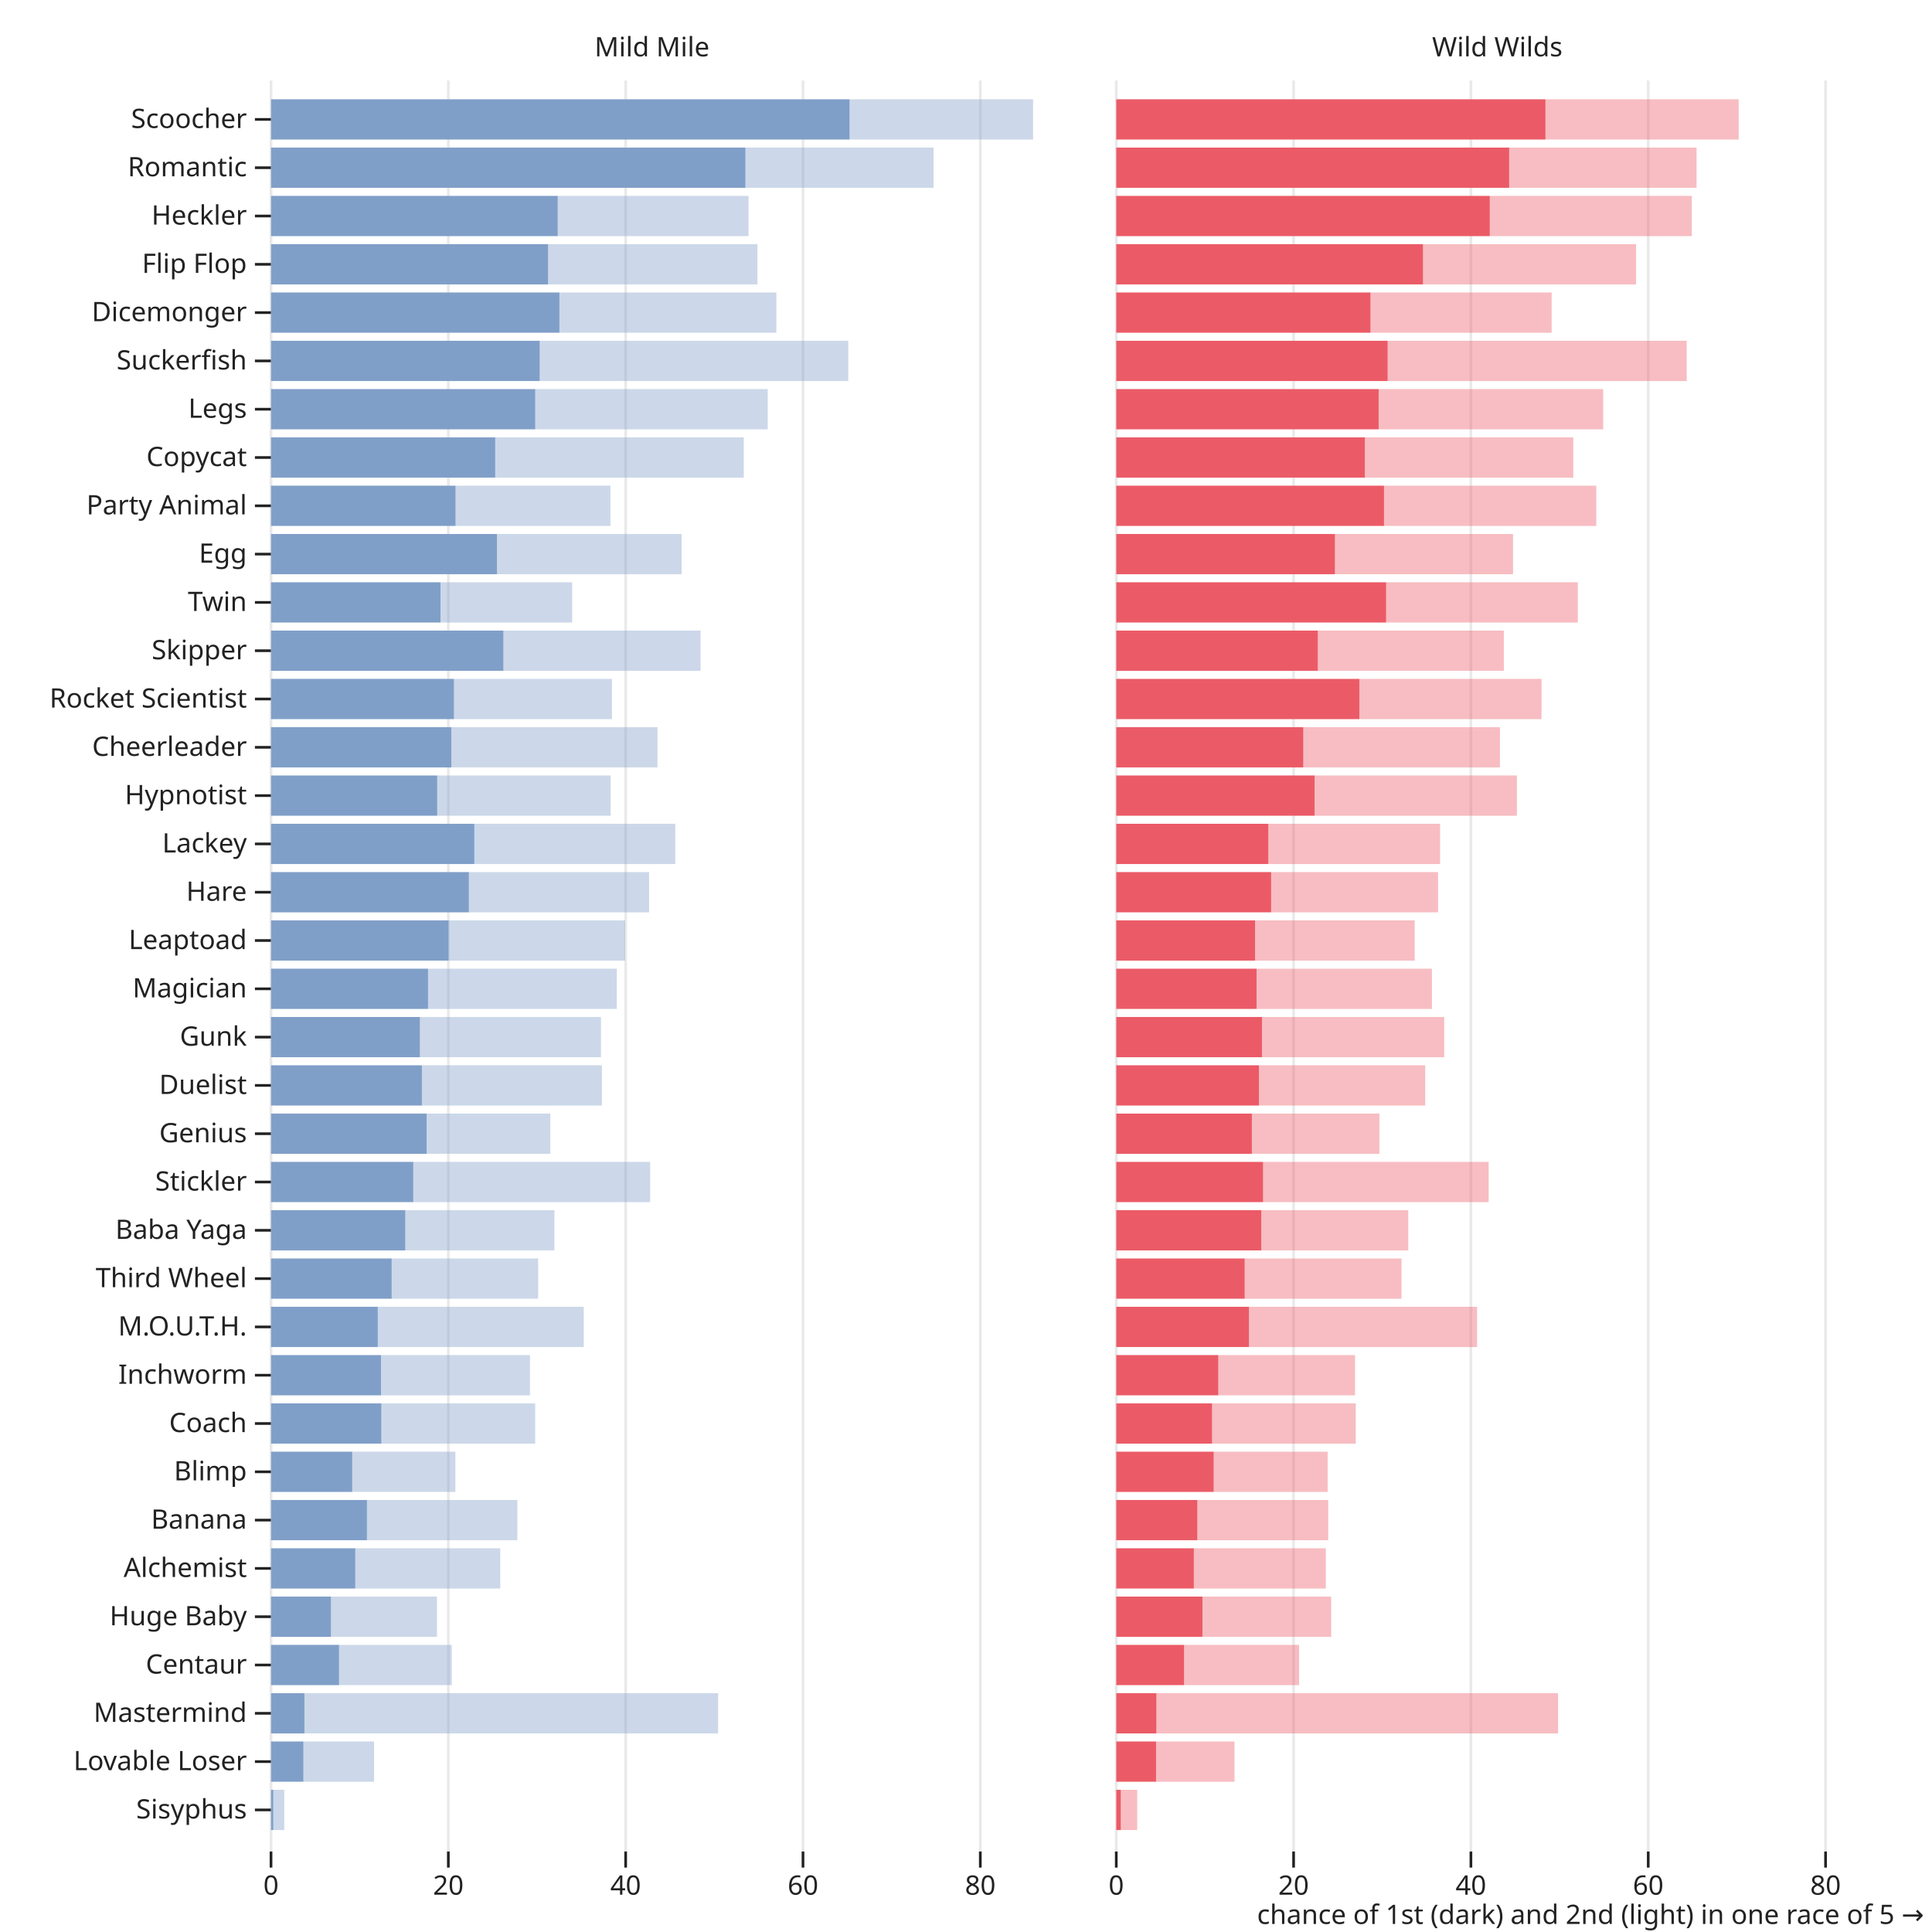
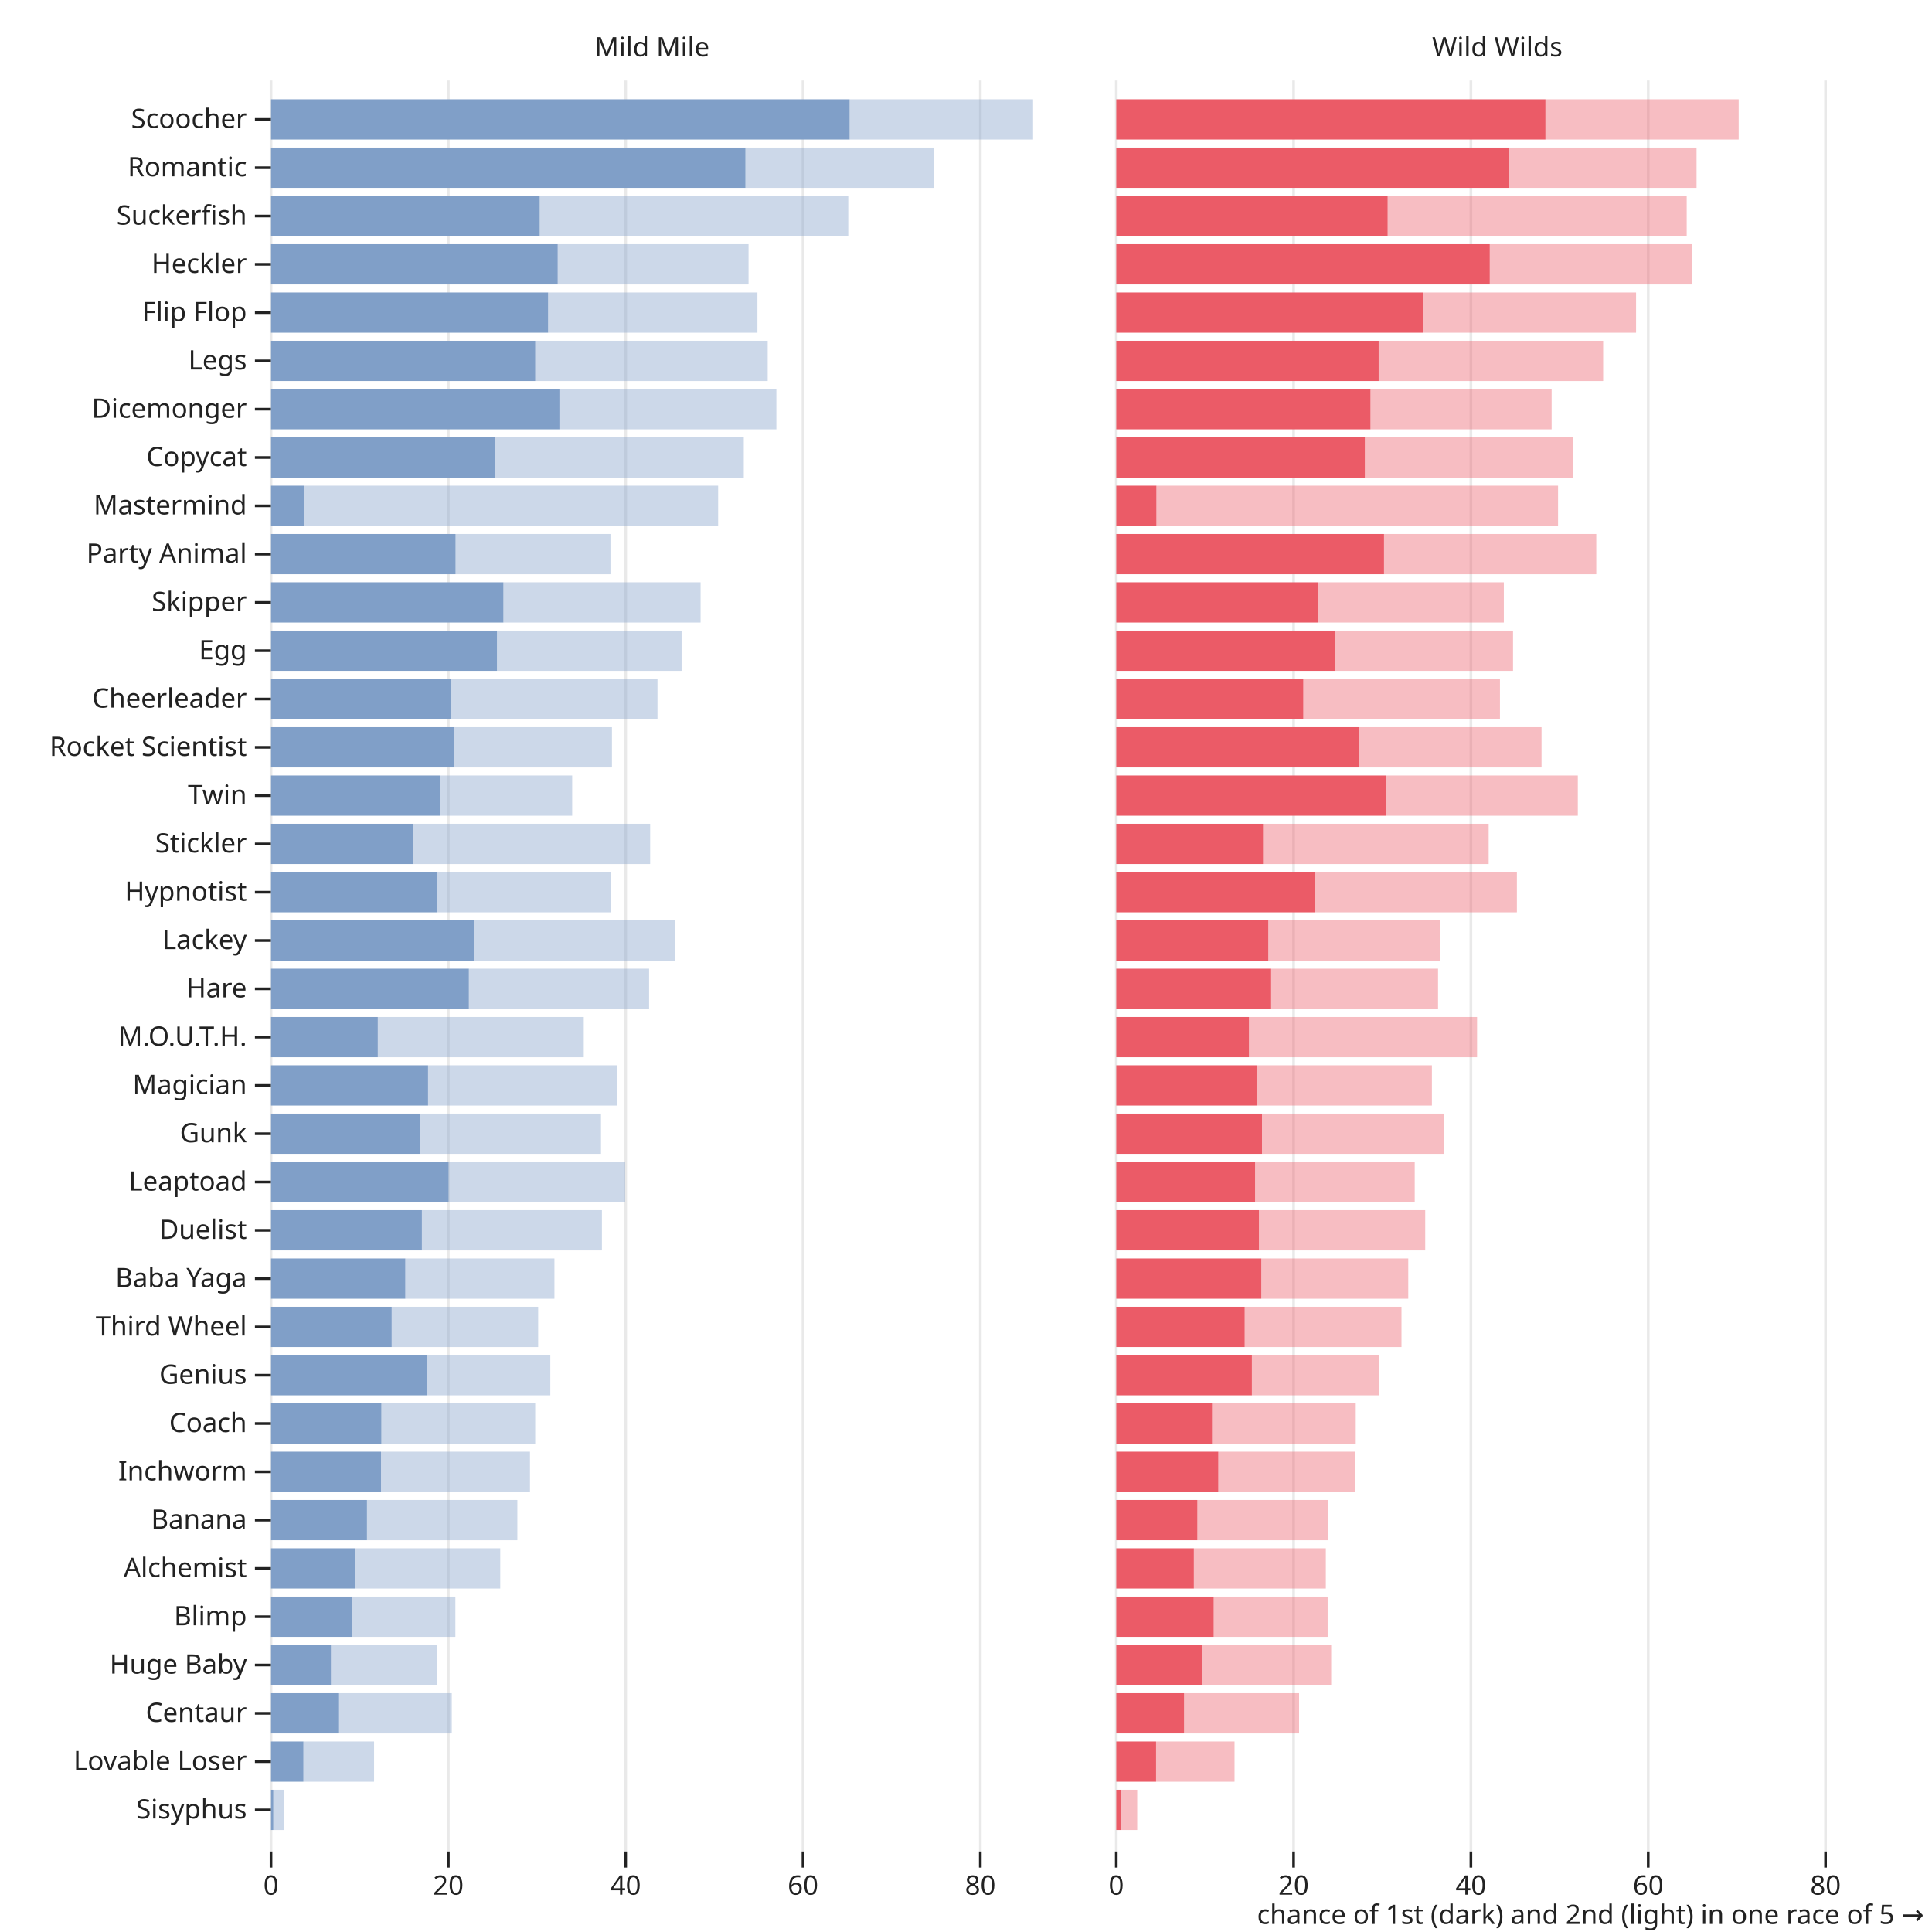
<svg xmlns="http://www.w3.org/2000/svg" class="plot-d6a7b5" fill="currentColor" font-family="system-ui, sans-serif" font-size="10" text-anchor="middle" width="720" height="720" viewBox="0 0 720 720" style="background: white; color: rgb(34, 34, 34);">
  <style>:where(.plot-d6a7b5) {
  --plot-background: white;
  display: block;
  height: auto;
  height: intrinsic;
  max-width: 100%;
}
:where(.plot-d6a7b5 text),
:where(.plot-d6a7b5 tspan) {
  white-space: pre;
}</style>
  <g aria-label="fx-axis tick label" transform="translate(0,-9)">
    <g transform="translate(1,0)">
      <text transform="translate(242,30)">Mild Mile</text>
    </g>
    <g transform="translate(316,0)">
      <text transform="translate(242,30)">Wild Wilds</text>
    </g>
  </g>
  <g aria-label="y-axis tick" aria-hidden="true" transform="translate(0,7.5)">
    <g fill="none" stroke="currentColor" transform="translate(1,0)">
      <path transform="translate(100,37)" d="M0,0L-6,0" />
      <path transform="translate(100,55)" d="M0,0L-6,0" />
      <path transform="translate(100,73)" d="M0,0L-6,0" />
      <path transform="translate(100,91)" d="M0,0L-6,0" />
      <path transform="translate(100,109)" d="M0,0L-6,0" />
      <path transform="translate(100,127)" d="M0,0L-6,0" />
      <path transform="translate(100,145)" d="M0,0L-6,0" />
      <path transform="translate(100,163)" d="M0,0L-6,0" />
      <path transform="translate(100,181)" d="M0,0L-6,0" />
      <path transform="translate(100,199)" d="M0,0L-6,0" />
      <path transform="translate(100,217)" d="M0,0L-6,0" />
      <path transform="translate(100,235)" d="M0,0L-6,0" />
      <path transform="translate(100,253)" d="M0,0L-6,0" />
      <path transform="translate(100,271)" d="M0,0L-6,0" />
      <path transform="translate(100,289)" d="M0,0L-6,0" />
      <path transform="translate(100,307)" d="M0,0L-6,0" />
      <path transform="translate(100,325)" d="M0,0L-6,0" />
      <path transform="translate(100,343)" d="M0,0L-6,0" />
      <path transform="translate(100,361)" d="M0,0L-6,0" />
      <path transform="translate(100,379)" d="M0,0L-6,0" />
      <path transform="translate(100,397)" d="M0,0L-6,0" />
      <path transform="translate(100,415)" d="M0,0L-6,0" />
      <path transform="translate(100,433)" d="M0,0L-6,0" />
      <path transform="translate(100,451)" d="M0,0L-6,0" />
      <path transform="translate(100,469)" d="M0,0L-6,0" />
      <path transform="translate(100,487)" d="M0,0L-6,0" />
      <path transform="translate(100,505)" d="M0,0L-6,0" />
      <path transform="translate(100,523)" d="M0,0L-6,0" />
      <path transform="translate(100,541)" d="M0,0L-6,0" />
      <path transform="translate(100,559)" d="M0,0L-6,0" />
      <path transform="translate(100,577)" d="M0,0L-6,0" />
      <path transform="translate(100,595)" d="M0,0L-6,0" />
      <path transform="translate(100,613)" d="M0,0L-6,0" />
      <path transform="translate(100,631)" d="M0,0L-6,0" />
      <path transform="translate(100,649)" d="M0,0L-6,0" />
      <path transform="translate(100,667)" d="M0,0L-6,0" />
    </g>
  </g>
  <g aria-label="y-axis tick label" transform="translate(-9,7.5)">
    <g text-anchor="end" transform="translate(1,0)">
      <text y="0.32em" transform="translate(100,37)">Scoocher</text>
      <text y="0.32em" transform="translate(100,55)">Romantic</text>
-       <text y="0.32em" transform="translate(100,73)">Heckler</text>
-       <text y="0.32em" transform="translate(100,91)">Flip Flop</text>
-       <text y="0.32em" transform="translate(100,109)">Dicemonger</text>
-       <text y="0.32em" transform="translate(100,127)">Suckerfish</text>
-       <text y="0.32em" transform="translate(100,145)">Legs</text>
+       <text y="0.32em" transform="translate(100,73)">Suckerfish</text>
+       <text y="0.32em" transform="translate(100,91)">Heckler</text>
+       <text y="0.32em" transform="translate(100,109)">Flip Flop</text>
+       <text y="0.32em" transform="translate(100,127)">Legs</text>
+       <text y="0.32em" transform="translate(100,145)">Dicemonger</text>
      <text y="0.32em" transform="translate(100,163)">Copycat</text>
-       <text y="0.32em" transform="translate(100,181)">Party Animal</text>
-       <text y="0.32em" transform="translate(100,199)">Egg</text>
-       <text y="0.32em" transform="translate(100,217)">Twin</text>
-       <text y="0.32em" transform="translate(100,235)">Skipper</text>
-       <text y="0.32em" transform="translate(100,253)">Rocket Scientist</text>
-       <text y="0.32em" transform="translate(100,271)">Cheerleader</text>
-       <text y="0.32em" transform="translate(100,289)">Hypnotist</text>
-       <text y="0.32em" transform="translate(100,307)">Lackey</text>
-       <text y="0.32em" transform="translate(100,325)">Hare</text>
-       <text y="0.32em" transform="translate(100,343)">Leaptoad</text>
-       <text y="0.32em" transform="translate(100,361)">Magician</text>
-       <text y="0.32em" transform="translate(100,379)">Gunk</text>
-       <text y="0.32em" transform="translate(100,397)">Duelist</text>
-       <text y="0.32em" transform="translate(100,415)">Genius</text>
-       <text y="0.32em" transform="translate(100,433)">Stickler</text>
-       <text y="0.32em" transform="translate(100,451)">Baba Yaga</text>
-       <text y="0.32em" transform="translate(100,469)">Third Wheel</text>
-       <text y="0.32em" transform="translate(100,487)">M.O.U.T.H.</text>
-       <text y="0.32em" transform="translate(100,505)">Inchworm</text>
+       <text y="0.32em" transform="translate(100,181)">Mastermind</text>
+       <text y="0.32em" transform="translate(100,199)">Party Animal</text>
+       <text y="0.32em" transform="translate(100,217)">Skipper</text>
+       <text y="0.32em" transform="translate(100,235)">Egg</text>
+       <text y="0.32em" transform="translate(100,253)">Cheerleader</text>
+       <text y="0.32em" transform="translate(100,271)">Rocket Scientist</text>
+       <text y="0.32em" transform="translate(100,289)">Twin</text>
+       <text y="0.32em" transform="translate(100,307)">Stickler</text>
+       <text y="0.32em" transform="translate(100,325)">Hypnotist</text>
+       <text y="0.32em" transform="translate(100,343)">Lackey</text>
+       <text y="0.32em" transform="translate(100,361)">Hare</text>
+       <text y="0.32em" transform="translate(100,379)">M.O.U.T.H.</text>
+       <text y="0.32em" transform="translate(100,397)">Magician</text>
+       <text y="0.32em" transform="translate(100,415)">Gunk</text>
+       <text y="0.32em" transform="translate(100,433)">Leaptoad</text>
+       <text y="0.32em" transform="translate(100,451)">Duelist</text>
+       <text y="0.32em" transform="translate(100,469)">Baba Yaga</text>
+       <text y="0.32em" transform="translate(100,487)">Third Wheel</text>
+       <text y="0.32em" transform="translate(100,505)">Genius</text>
      <text y="0.32em" transform="translate(100,523)">Coach</text>
-       <text y="0.32em" transform="translate(100,541)">Blimp</text>
+       <text y="0.32em" transform="translate(100,541)">Inchworm</text>
      <text y="0.32em" transform="translate(100,559)">Banana</text>
      <text y="0.32em" transform="translate(100,577)">Alchemist</text>
-       <text y="0.32em" transform="translate(100,595)">Huge Baby</text>
-       <text y="0.32em" transform="translate(100,613)">Centaur</text>
-       <text y="0.32em" transform="translate(100,631)">Mastermind</text>
+       <text y="0.32em" transform="translate(100,595)">Blimp</text>
+       <text y="0.32em" transform="translate(100,613)">Huge Baby</text>
+       <text y="0.32em" transform="translate(100,631)">Centaur</text>
      <text y="0.32em" transform="translate(100,649)">Lovable Loser</text>
      <text y="0.32em" transform="translate(100,667)">Sisyphus</text>
    </g>
  </g>
  <g aria-label="x-grid" aria-hidden="true">
    <g stroke="currentColor" stroke-opacity="0.1" transform="translate(1,0)">
      <line x1="100" x2="100" y1="30" y2="690" />
      <line x1="166.083" x2="166.083" y1="30" y2="690" />
      <line x1="232.166" x2="232.166" y1="30" y2="690" />
      <line x1="298.249" x2="298.249" y1="30" y2="690" />
      <line x1="364.332" x2="364.332" y1="30" y2="690" />
    </g>
    <g stroke="currentColor" stroke-opacity="0.1" transform="translate(316,0)">
      <line x1="100" x2="100" y1="30" y2="690" />
      <line x1="166.083" x2="166.083" y1="30" y2="690" />
      <line x1="232.166" x2="232.166" y1="30" y2="690" />
      <line x1="298.249" x2="298.249" y1="30" y2="690" />
      <line x1="364.332" x2="364.332" y1="30" y2="690" />
    </g>
  </g>
  <g aria-label="x-axis tick" aria-hidden="true">
    <g fill="none" stroke="currentColor" transform="translate(1,0)">
      <path transform="translate(100,690)" d="M0,0L0,6" />
      <path transform="translate(166.0831,690)" d="M0,0L0,6" />
      <path transform="translate(232.1662,690)" d="M0,0L0,6" />
      <path transform="translate(298.2492,690)" d="M0,0L0,6" />
      <path transform="translate(364.3323,690)" d="M0,0L0,6" />
    </g>
    <g fill="none" stroke="currentColor" transform="translate(316,0)">
      <path transform="translate(100,690)" d="M0,0L0,6" />
      <path transform="translate(166.0831,690)" d="M0,0L0,6" />
      <path transform="translate(232.1662,690)" d="M0,0L0,6" />
      <path transform="translate(298.2492,690)" d="M0,0L0,6" />
      <path transform="translate(364.3323,690)" d="M0,0L0,6" />
    </g>
  </g>
  <g aria-label="x-axis tick label" transform="translate(0,9)">
    <g font-variant="tabular-nums" transform="translate(1,0)">
      <text y="0.71em" transform="translate(100,690)">0</text>
      <text y="0.71em" transform="translate(166.0831,690)">20</text>
      <text y="0.71em" transform="translate(232.1662,690)">40</text>
      <text y="0.71em" transform="translate(298.2492,690)">60</text>
      <text y="0.71em" transform="translate(364.3323,690)">80</text>
    </g>
    <g font-variant="tabular-nums" transform="translate(316,0)">
      <text y="0.71em" transform="translate(100,690)">0</text>
      <text y="0.71em" transform="translate(166.0831,690)">20</text>
      <text y="0.71em" transform="translate(232.1662,690)">40</text>
      <text y="0.71em" transform="translate(298.2492,690)">60</text>
      <text y="0.71em" transform="translate(364.3323,690)">80</text>
    </g>
  </g>
  <g aria-label="x-axis label" text-anchor="end" transform="translate(17,27)">
    <text transform="translate(700,690)">chance of 1st (dark) and 2nd (light) in one race of 5 →</text>
  </g>
  <g aria-label="bar">
    <g transform="translate(1,0)">
-       <rect x="100" width="50.057" y="451" height="15" fill="rgb(128, 159, 200)" fill-opacity="1" />
-       <rect x="100" width="106.853" y="73" height="15" fill="rgb(128, 159, 200)" fill-opacity="1" />
+       <rect x="100" width="73.745" y="361" height="15" fill="rgb(128, 159, 200)" fill-opacity="1" />
+       <rect x="100" width="39.795" y="379" height="15" fill="rgb(128, 159, 200)" fill-opacity="1" />
+       <rect x="100" width="50.057" y="469" height="15" fill="rgb(128, 159, 200)" fill-opacity="1" />
+       <rect x="100" width="106.853" y="91" height="15" fill="rgb(128, 159, 200)" fill-opacity="1" />
      <rect x="100" width="0.86" y="667" height="15" fill="rgb(128, 159, 200)" fill-opacity="1" />
-       <rect x="100" width="61.95" y="289" height="15" fill="rgb(128, 159, 200)" fill-opacity="1" />
-       <rect x="100" width="86.618" y="235" height="15" fill="rgb(128, 159, 200)" fill-opacity="1" />
+       <rect x="100" width="40.986" y="541" height="15" fill="rgb(128, 159, 200)" fill-opacity="1" />
+       <rect x="100" width="22.355" y="613" height="15" fill="rgb(128, 159, 200)" fill-opacity="1" />
+       <rect x="100" width="68.792" y="199" height="15" fill="rgb(128, 159, 200)" fill-opacity="1" />
+       <rect x="100" width="83.564" y="163" height="15" fill="rgb(128, 159, 200)" fill-opacity="1" />
+       <rect x="100" width="103.272" y="109" height="15" fill="rgb(128, 159, 200)" fill-opacity="1" />
+       <rect x="100" width="58" y="505" height="15" fill="rgb(128, 159, 200)" fill-opacity="1" />
+       <rect x="100" width="12.452" y="181" height="15" fill="rgb(128, 159, 200)" fill-opacity="1" />
+       <rect x="100" width="58.526" y="397" height="15" fill="rgb(128, 159, 200)" fill-opacity="1" />
+       <rect x="100" width="63.157" y="289" height="15" fill="rgb(128, 159, 200)" fill-opacity="1" />
+       <rect x="100" width="61.95" y="325" height="15" fill="rgb(128, 159, 200)" fill-opacity="1" />
+       <rect x="100" width="86.618" y="217" height="15" fill="rgb(128, 159, 200)" fill-opacity="1" />
+       <rect x="100" width="75.772" y="343" height="15" fill="rgb(128, 159, 200)" fill-opacity="1" />
      <rect x="100" width="35.764" y="559" height="15" fill="rgb(128, 159, 200)" fill-opacity="1" />
-       <rect x="100" width="75.772" y="307" height="15" fill="rgb(128, 159, 200)" fill-opacity="1" />
-       <rect x="100" width="98.484" y="145" height="15" fill="rgb(128, 159, 200)" fill-opacity="1" />
+       <rect x="100" width="53.026" y="307" height="15" fill="rgb(128, 159, 200)" fill-opacity="1" />
+       <rect x="100" width="44.97" y="487" height="15" fill="rgb(128, 159, 200)" fill-opacity="1" />
+       <rect x="100" width="41.142" y="523" height="15" fill="rgb(128, 159, 200)" fill-opacity="1" />
      <rect x="100" width="215.643" y="37" height="15" fill="rgb(128, 159, 200)" fill-opacity="1" />
-       <rect x="100" width="67.204" y="271" height="15" fill="rgb(128, 159, 200)" fill-opacity="1" />
+       <rect x="100" width="98.484" y="127" height="15" fill="rgb(128, 159, 200)" fill-opacity="1" />
      <rect x="100" width="31.414" y="577" height="15" fill="rgb(128, 159, 200)" fill-opacity="1" />
-       <rect x="100" width="53.026" y="433" height="15" fill="rgb(128, 159, 200)" fill-opacity="1" />
-       <rect x="100" width="44.97" y="469" height="15" fill="rgb(128, 159, 200)" fill-opacity="1" />
-       <rect x="100" width="41.142" y="523" height="15" fill="rgb(128, 159, 200)" fill-opacity="1" />
-       <rect x="100" width="66.205" y="343" height="15" fill="rgb(128, 159, 200)" fill-opacity="1" />
-       <rect x="100" width="55.511" y="379" height="15" fill="rgb(128, 159, 200)" fill-opacity="1" />
-       <rect x="100" width="63.157" y="217" height="15" fill="rgb(128, 159, 200)" fill-opacity="1" />
-       <rect x="100" width="58.526" y="361" height="15" fill="rgb(128, 159, 200)" fill-opacity="1" />
-       <rect x="100" width="84.213" y="199" height="15" fill="rgb(128, 159, 200)" fill-opacity="1" />
+       <rect x="100" width="67.204" y="253" height="15" fill="rgb(128, 159, 200)" fill-opacity="1" />
+       <rect x="100" width="84.213" y="235" height="15" fill="rgb(128, 159, 200)" fill-opacity="1" />
      <rect x="100" width="176.812" y="55" height="15" fill="rgb(128, 159, 200)" fill-opacity="1" />
-       <rect x="100" width="25.366" y="613" height="15" fill="rgb(128, 159, 200)" fill-opacity="1" />
-       <rect x="100" width="30.275" y="541" height="15" fill="rgb(128, 159, 200)" fill-opacity="1" />
-       <rect x="100" width="40.986" y="505" height="15" fill="rgb(128, 159, 200)" fill-opacity="1" />
-       <rect x="100" width="103.272" y="91" height="15" fill="rgb(128, 159, 200)" fill-opacity="1" />
-       <rect x="100" width="68.792" y="181" height="15" fill="rgb(128, 159, 200)" fill-opacity="1" />
-       <rect x="100" width="83.564" y="163" height="15" fill="rgb(128, 159, 200)" fill-opacity="1" />
-       <rect x="100" width="58" y="415" height="15" fill="rgb(128, 159, 200)" fill-opacity="1" />
-       <rect x="100" width="12.452" y="631" height="15" fill="rgb(128, 159, 200)" fill-opacity="1" />
-       <rect x="100" width="22.355" y="595" height="15" fill="rgb(128, 159, 200)" fill-opacity="1" />
-       <rect x="100" width="39.795" y="487" height="15" fill="rgb(128, 159, 200)" fill-opacity="1" />
-       <rect x="100" width="73.745" y="325" height="15" fill="rgb(128, 159, 200)" fill-opacity="1" />
+       <rect x="100" width="25.366" y="631" height="15" fill="rgb(128, 159, 200)" fill-opacity="1" />
+       <rect x="100" width="30.275" y="595" height="15" fill="rgb(128, 159, 200)" fill-opacity="1" />
+       <rect x="100" width="55.511" y="415" height="15" fill="rgb(128, 159, 200)" fill-opacity="1" />
+       <rect x="100" width="66.205" y="433" height="15" fill="rgb(128, 159, 200)" fill-opacity="1" />
      <rect x="100" width="12.08" y="649" height="15" fill="rgb(128, 159, 200)" fill-opacity="1" />
-       <rect x="100" width="56.223" y="397" height="15" fill="rgb(128, 159, 200)" fill-opacity="1" />
-       <rect x="100" width="107.486" y="109" height="15" fill="rgb(128, 159, 200)" fill-opacity="1" />
-       <rect x="100" width="68.193" y="253" height="15" fill="rgb(128, 159, 200)" fill-opacity="1" />
-       <rect x="100" width="100.15" y="127" height="15" fill="rgb(128, 159, 200)" fill-opacity="1" />
-       <rect x="150.057" width="55.564" y="451" height="15" fill="rgb(128, 159, 200)" fill-opacity="0.4" />
-       <rect x="161.95" width="64.615" y="289" height="15" fill="rgb(128, 159, 200)" fill-opacity="0.4" />
-       <rect x="186.618" width="73.464" y="235" height="15" fill="rgb(128, 159, 200)" fill-opacity="0.4" />
-       <rect x="140.986" width="55.519" y="505" height="15" fill="rgb(128, 159, 200)" fill-opacity="0.4" />
-       <rect x="203.272" width="78" y="91" height="15" fill="rgb(128, 159, 200)" fill-opacity="0.4" />
-       <rect x="112.452" width="154.177" y="631" height="15" fill="rgb(128, 159, 200)" fill-opacity="0.4" />
-       <rect x="168.792" width="57.706" y="181" height="15" fill="rgb(128, 159, 200)" fill-opacity="0.4" />
-       <rect x="158" width="46.081" y="415" height="15" fill="rgb(128, 159, 200)" fill-opacity="0.4" />
+       <rect x="100" width="56.223" y="451" height="15" fill="rgb(128, 159, 200)" fill-opacity="1" />
+       <rect x="100" width="68.193" y="271" height="15" fill="rgb(128, 159, 200)" fill-opacity="1" />
+       <rect x="100" width="107.486" y="145" height="15" fill="rgb(128, 159, 200)" fill-opacity="1" />
+       <rect x="100" width="100.15" y="73" height="15" fill="rgb(128, 159, 200)" fill-opacity="1" />
+       <rect x="141.142" width="57.312" y="523" height="15" fill="rgb(128, 159, 200)" fill-opacity="0.4" />
+       <rect x="144.97" width="54.586" y="487" height="15" fill="rgb(128, 159, 200)" fill-opacity="0.4" />
+       <rect x="153.026" width="88.263" y="307" height="15" fill="rgb(128, 159, 200)" fill-opacity="0.4" />
      <rect x="183.564" width="92.625" y="163" height="15" fill="rgb(128, 159, 200)" fill-opacity="0.4" />
-       <rect x="122.355" width="39.501" y="595" height="15" fill="rgb(128, 159, 200)" fill-opacity="0.4" />
-       <rect x="153.026" width="88.263" y="433" height="15" fill="rgb(128, 159, 200)" fill-opacity="0.4" />
-       <rect x="141.142" width="57.312" y="523" height="15" fill="rgb(128, 159, 200)" fill-opacity="0.4" />
-       <rect x="144.97" width="54.586" y="469" height="15" fill="rgb(128, 159, 200)" fill-opacity="0.4" />
-       <rect x="206.853" width="71.105" y="73" height="15" fill="rgb(128, 159, 200)" fill-opacity="0.4" />
+       <rect x="140.986" width="55.519" y="541" height="15" fill="rgb(128, 159, 200)" fill-opacity="0.4" />
+       <rect x="203.272" width="78" y="109" height="15" fill="rgb(128, 159, 200)" fill-opacity="0.4" />
+       <rect x="168.792" width="57.706" y="199" height="15" fill="rgb(128, 159, 200)" fill-opacity="0.4" />
+       <rect x="112.452" width="154.177" y="181" height="15" fill="rgb(128, 159, 200)" fill-opacity="0.4" />
+       <rect x="122.355" width="39.501" y="613" height="15" fill="rgb(128, 159, 200)" fill-opacity="0.4" />
+       <rect x="158" width="46.081" y="505" height="15" fill="rgb(128, 159, 200)" fill-opacity="0.4" />
+       <rect x="150.057" width="55.564" y="469" height="15" fill="rgb(128, 159, 200)" fill-opacity="0.4" />
+       <rect x="184.213" width="68.794" y="235" height="15" fill="rgb(128, 159, 200)" fill-opacity="0.4" />
+       <rect x="130.275" width="38.431" y="595" height="15" fill="rgb(128, 159, 200)" fill-opacity="0.4" />
+       <rect x="125.366" width="41.998" y="631" height="15" fill="rgb(128, 159, 200)" fill-opacity="0.4" />
+       <rect x="276.812" width="70.097" y="55" height="15" fill="rgb(128, 159, 200)" fill-opacity="0.4" />
+       <rect x="206.853" width="71.105" y="91" height="15" fill="rgb(128, 159, 200)" fill-opacity="0.4" />
      <rect x="100.86" width="4.071" y="667" height="15" fill="rgb(128, 159, 200)" fill-opacity="0.4" />
-       <rect x="155.511" width="67.46" y="379" height="15" fill="rgb(128, 159, 200)" fill-opacity="0.4" />
-       <rect x="166.205" width="65.764" y="343" height="15" fill="rgb(128, 159, 200)" fill-opacity="0.4" />
-       <rect x="139.795" width="76.758" y="487" height="15" fill="rgb(128, 159, 200)" fill-opacity="0.4" />
-       <rect x="173.745" width="67.153" y="325" height="15" fill="rgb(128, 159, 200)" fill-opacity="0.4" />
-       <rect x="175.772" width="74.881" y="307" height="15" fill="rgb(128, 159, 200)" fill-opacity="0.4" />
+       <rect x="161.95" width="64.615" y="325" height="15" fill="rgb(128, 159, 200)" fill-opacity="0.4" />
+       <rect x="186.618" width="73.464" y="217" height="15" fill="rgb(128, 159, 200)" fill-opacity="0.4" />
+       <rect x="173.745" width="67.153" y="361" height="15" fill="rgb(128, 159, 200)" fill-opacity="0.4" />
+       <rect x="139.795" width="76.758" y="379" height="15" fill="rgb(128, 159, 200)" fill-opacity="0.4" />
+       <rect x="155.511" width="67.46" y="415" height="15" fill="rgb(128, 159, 200)" fill-opacity="0.4" />
+       <rect x="166.205" width="65.764" y="433" height="15" fill="rgb(128, 159, 200)" fill-opacity="0.4" />
+       <rect x="131.414" width="54.012" y="577" height="15" fill="rgb(128, 159, 200)" fill-opacity="0.4" />
+       <rect x="167.204" width="76.815" y="253" height="15" fill="rgb(128, 159, 200)" fill-opacity="0.4" />
+       <rect x="315.643" width="68.357" y="37" height="15" fill="rgb(128, 159, 200)" fill-opacity="0.4" />
+       <rect x="198.484" width="86.616" y="127" height="15" fill="rgb(128, 159, 200)" fill-opacity="0.4" />
+       <rect x="158.526" width="70.34" y="397" height="15" fill="rgb(128, 159, 200)" fill-opacity="0.4" />
+       <rect x="163.157" width="49.074" y="289" height="15" fill="rgb(128, 159, 200)" fill-opacity="0.4" />
+       <rect x="156.223" width="67.095" y="451" height="15" fill="rgb(128, 159, 200)" fill-opacity="0.4" />
+       <rect x="112.08" width="26.32" y="649" height="15" fill="rgb(128, 159, 200)" fill-opacity="0.4" />
      <rect x="135.764" width="56.037" y="559" height="15" fill="rgb(128, 159, 200)" fill-opacity="0.4" />
-       <rect x="131.414" width="54.012" y="577" height="15" fill="rgb(128, 159, 200)" fill-opacity="0.4" />
-       <rect x="167.204" width="76.815" y="271" height="15" fill="rgb(128, 159, 200)" fill-opacity="0.4" />
-       <rect x="163.157" width="49.074" y="217" height="15" fill="rgb(128, 159, 200)" fill-opacity="0.4" />
-       <rect x="158.526" width="70.34" y="361" height="15" fill="rgb(128, 159, 200)" fill-opacity="0.4" />
-       <rect x="125.366" width="41.998" y="613" height="15" fill="rgb(128, 159, 200)" fill-opacity="0.4" />
-       <rect x="276.812" width="70.097" y="55" height="15" fill="rgb(128, 159, 200)" fill-opacity="0.4" />
-       <rect x="184.213" width="68.794" y="199" height="15" fill="rgb(128, 159, 200)" fill-opacity="0.4" />
-       <rect x="130.275" width="38.431" y="541" height="15" fill="rgb(128, 159, 200)" fill-opacity="0.4" />
-       <rect x="315.643" width="68.357" y="37" height="15" fill="rgb(128, 159, 200)" fill-opacity="0.4" />
-       <rect x="198.484" width="86.616" y="145" height="15" fill="rgb(128, 159, 200)" fill-opacity="0.4" />
-       <rect x="112.08" width="26.32" y="649" height="15" fill="rgb(128, 159, 200)" fill-opacity="0.4" />
-       <rect x="156.223" width="67.095" y="397" height="15" fill="rgb(128, 159, 200)" fill-opacity="0.4" />
-       <rect x="207.486" width="80.844" y="109" height="15" fill="rgb(128, 159, 200)" fill-opacity="0.4" />
-       <rect x="200.15" width="114.972" y="127" height="15" fill="rgb(128, 159, 200)" fill-opacity="0.4" />
-       <rect x="168.193" width="58.857" y="253" height="15" fill="rgb(128, 159, 200)" fill-opacity="0.4" />
+       <rect x="175.772" width="74.881" y="343" height="15" fill="rgb(128, 159, 200)" fill-opacity="0.4" />
+       <rect x="168.193" width="58.857" y="271" height="15" fill="rgb(128, 159, 200)" fill-opacity="0.4" />
+       <rect x="207.486" width="80.844" y="145" height="15" fill="rgb(128, 159, 200)" fill-opacity="0.4" />
+       <rect x="200.15" width="114.972" y="73" height="15" fill="rgb(128, 159, 200)" fill-opacity="0.4" />
    </g>
    <g transform="translate(316,0)">
-       <rect x="100" width="54.064" y="451" height="15" fill="rgb(235, 91, 103)" fill-opacity="1" />
+       <rect x="100" width="54.064" y="469" height="15" fill="rgb(235, 91, 103)" fill-opacity="1" />
+       <rect x="100" width="54.729" y="307" height="15" fill="rgb(235, 91, 103)" fill-opacity="1" />
+       <rect x="100" width="35.715" y="523" height="15" fill="rgb(235, 91, 103)" fill-opacity="1" />
+       <rect x="100" width="47.872" y="487" height="15" fill="rgb(235, 91, 103)" fill-opacity="1" />
+       <rect x="100" width="51.728" y="433" height="15" fill="rgb(235, 91, 103)" fill-opacity="1" />
+       <rect x="100" width="54.304" y="415" height="15" fill="rgb(235, 91, 103)" fill-opacity="1" />
+       <rect x="100" width="75.122" y="217" height="15" fill="rgb(235, 91, 103)" fill-opacity="1" />
+       <rect x="100" width="73.918" y="325" height="15" fill="rgb(235, 91, 103)" fill-opacity="1" />
+       <rect x="100" width="52.286" y="397" height="15" fill="rgb(235, 91, 103)" fill-opacity="1" />
+       <rect x="100" width="100.582" y="289" height="15" fill="rgb(235, 91, 103)" fill-opacity="1" />
+       <rect x="100" width="56.672" y="343" height="15" fill="rgb(235, 91, 103)" fill-opacity="1" />
+       <rect x="100" width="30.232" y="559" height="15" fill="rgb(235, 91, 103)" fill-opacity="1" />
+       <rect x="100" width="36.319" y="595" height="15" fill="rgb(235, 91, 103)" fill-opacity="1" />
+       <rect x="100" width="146.429" y="55" height="15" fill="rgb(235, 91, 103)" fill-opacity="1" />
+       <rect x="100" width="25.277" y="631" height="15" fill="rgb(235, 91, 103)" fill-opacity="1" />
+       <rect x="100" width="81.505" y="235" height="15" fill="rgb(235, 91, 103)" fill-opacity="1" />
      <rect x="100" width="28.918" y="577" height="15" fill="rgb(235, 91, 103)" fill-opacity="1" />
-       <rect x="100" width="69.718" y="271" height="15" fill="rgb(235, 91, 103)" fill-opacity="1" />
-       <rect x="100" width="47.872" y="469" height="15" fill="rgb(235, 91, 103)" fill-opacity="1" />
-       <rect x="100" width="35.715" y="523" height="15" fill="rgb(235, 91, 103)" fill-opacity="1" />
-       <rect x="100" width="54.729" y="433" height="15" fill="rgb(235, 91, 103)" fill-opacity="1" />
-       <rect x="100" width="75.122" y="235" height="15" fill="rgb(235, 91, 103)" fill-opacity="1" />
-       <rect x="100" width="73.918" y="289" height="15" fill="rgb(235, 91, 103)" fill-opacity="1" />
-       <rect x="100" width="139.204" y="73" height="15" fill="rgb(235, 91, 103)" fill-opacity="1" />
+       <rect x="100" width="69.718" y="253" height="15" fill="rgb(235, 91, 103)" fill-opacity="1" />
+       <rect x="100" width="159.952" y="37" height="15" fill="rgb(235, 91, 103)" fill-opacity="1" />
+       <rect x="100" width="97.781" y="127" height="15" fill="rgb(235, 91, 103)" fill-opacity="1" />
+       <rect x="100" width="139.204" y="91" height="15" fill="rgb(235, 91, 103)" fill-opacity="1" />
      <rect x="100" width="1.712" y="667" height="15" fill="rgb(235, 91, 103)" fill-opacity="1" />
-       <rect x="100" width="81.505" y="199" height="15" fill="rgb(235, 91, 103)" fill-opacity="1" />
-       <rect x="100" width="36.319" y="541" height="15" fill="rgb(235, 91, 103)" fill-opacity="1" />
-       <rect x="100" width="25.277" y="613" height="15" fill="rgb(235, 91, 103)" fill-opacity="1" />
-       <rect x="100" width="146.429" y="55" height="15" fill="rgb(235, 91, 103)" fill-opacity="1" />
-       <rect x="100" width="50.54" y="415" height="15" fill="rgb(235, 91, 103)" fill-opacity="1" />
-       <rect x="100" width="14.975" y="631" height="15" fill="rgb(235, 91, 103)" fill-opacity="1" />
+       <rect x="100" width="14.975" y="181" height="15" fill="rgb(235, 91, 103)" fill-opacity="1" />
+       <rect x="100" width="114.319" y="109" height="15" fill="rgb(235, 91, 103)" fill-opacity="1" />
+       <rect x="100" width="99.782" y="199" height="15" fill="rgb(235, 91, 103)" fill-opacity="1" />
      <rect x="100" width="92.656" y="163" height="15" fill="rgb(235, 91, 103)" fill-opacity="1" />
-       <rect x="100" width="38.034" y="505" height="15" fill="rgb(235, 91, 103)" fill-opacity="1" />
-       <rect x="100" width="32.114" y="595" height="15" fill="rgb(235, 91, 103)" fill-opacity="1" />
-       <rect x="100" width="114.319" y="91" height="15" fill="rgb(235, 91, 103)" fill-opacity="1" />
-       <rect x="100" width="99.782" y="181" height="15" fill="rgb(235, 91, 103)" fill-opacity="1" />
-       <rect x="100" width="52.286" y="361" height="15" fill="rgb(235, 91, 103)" fill-opacity="1" />
-       <rect x="100" width="100.582" y="217" height="15" fill="rgb(235, 91, 103)" fill-opacity="1" />
-       <rect x="100" width="159.952" y="37" height="15" fill="rgb(235, 91, 103)" fill-opacity="1" />
-       <rect x="100" width="97.781" y="145" height="15" fill="rgb(235, 91, 103)" fill-opacity="1" />
-       <rect x="100" width="51.728" y="343" height="15" fill="rgb(235, 91, 103)" fill-opacity="1" />
-       <rect x="100" width="54.304" y="379" height="15" fill="rgb(235, 91, 103)" fill-opacity="1" />
-       <rect x="100" width="49.467" y="487" height="15" fill="rgb(235, 91, 103)" fill-opacity="1" />
-       <rect x="100" width="57.72" y="325" height="15" fill="rgb(235, 91, 103)" fill-opacity="1" />
-       <rect x="100" width="30.232" y="559" height="15" fill="rgb(235, 91, 103)" fill-opacity="1" />
-       <rect x="100" width="56.672" y="307" height="15" fill="rgb(235, 91, 103)" fill-opacity="1" />
-       <rect x="100" width="53.178" y="397" height="15" fill="rgb(235, 91, 103)" fill-opacity="1" />
+       <rect x="100" width="32.114" y="613" height="15" fill="rgb(235, 91, 103)" fill-opacity="1" />
+       <rect x="100" width="50.54" y="505" height="15" fill="rgb(235, 91, 103)" fill-opacity="1" />
+       <rect x="100" width="38.034" y="541" height="15" fill="rgb(235, 91, 103)" fill-opacity="1" />
+       <rect x="100" width="49.467" y="379" height="15" fill="rgb(235, 91, 103)" fill-opacity="1" />
+       <rect x="100" width="57.72" y="361" height="15" fill="rgb(235, 91, 103)" fill-opacity="1" />
+       <rect x="100" width="90.603" y="271" height="15" fill="rgb(235, 91, 103)" fill-opacity="1" />
+       <rect x="100" width="94.749" y="145" height="15" fill="rgb(235, 91, 103)" fill-opacity="1" />
+       <rect x="100" width="101.15" y="73" height="15" fill="rgb(235, 91, 103)" fill-opacity="1" />
      <rect x="100" width="14.833" y="649" height="15" fill="rgb(235, 91, 103)" fill-opacity="1" />
-       <rect x="100" width="90.603" y="253" height="15" fill="rgb(235, 91, 103)" fill-opacity="1" />
-       <rect x="100" width="101.15" y="127" height="15" fill="rgb(235, 91, 103)" fill-opacity="1" />
-       <rect x="100" width="94.749" y="109" height="15" fill="rgb(235, 91, 103)" fill-opacity="1" />
-       <rect x="154.064" width="54.754" y="451" height="15" fill="rgb(235, 91, 103)" fill-opacity="0.4" />
-       <rect x="173.918" width="75.384" y="289" height="15" fill="rgb(235, 91, 103)" fill-opacity="0.4" />
-       <rect x="175.122" width="69.313" y="235" height="15" fill="rgb(235, 91, 103)" fill-opacity="0.4" />
-       <rect x="154.729" width="84.056" y="433" height="15" fill="rgb(235, 91, 103)" fill-opacity="0.4" />
+       <rect x="100" width="53.178" y="451" height="15" fill="rgb(235, 91, 103)" fill-opacity="1" />
+       <rect x="154.064" width="54.754" y="469" height="15" fill="rgb(235, 91, 103)" fill-opacity="0.4" />
+       <rect x="169.718" width="73.273" y="253" height="15" fill="rgb(235, 91, 103)" fill-opacity="0.4" />
+       <rect x="128.918" width="49.182" y="577" height="15" fill="rgb(235, 91, 103)" fill-opacity="0.4" />
+       <rect x="239.204" width="75.286" y="91" height="15" fill="rgb(235, 91, 103)" fill-opacity="0.4" />
+       <rect x="101.712" width="6.088" y="667" height="15" fill="rgb(235, 91, 103)" fill-opacity="0.4" />
+       <rect x="192.656" width="77.658" y="163" height="15" fill="rgb(235, 91, 103)" fill-opacity="0.4" />
+       <rect x="214.319" width="79.4" y="109" height="15" fill="rgb(235, 91, 103)" fill-opacity="0.4" />
+       <rect x="132.114" width="47.976" y="613" height="15" fill="rgb(235, 91, 103)" fill-opacity="0.4" />
+       <rect x="114.975" width="149.667" y="181" height="15" fill="rgb(235, 91, 103)" fill-opacity="0.4" />
+       <rect x="138.034" width="50.955" y="541" height="15" fill="rgb(235, 91, 103)" fill-opacity="0.4" />
+       <rect x="199.782" width="79.1" y="199" height="15" fill="rgb(235, 91, 103)" fill-opacity="0.4" />
+       <rect x="150.54" width="47.52" y="505" height="15" fill="rgb(235, 91, 103)" fill-opacity="0.4" />
+       <rect x="175.122" width="69.313" y="217" height="15" fill="rgb(235, 91, 103)" fill-opacity="0.4" />
+       <rect x="173.918" width="75.384" y="325" height="15" fill="rgb(235, 91, 103)" fill-opacity="0.4" />
+       <rect x="136.319" width="42.456" y="595" height="15" fill="rgb(235, 91, 103)" fill-opacity="0.4" />
+       <rect x="181.505" width="66.36" y="235" height="15" fill="rgb(235, 91, 103)" fill-opacity="0.4" />
+       <rect x="246.429" width="69.829" y="55" height="15" fill="rgb(235, 91, 103)" fill-opacity="0.4" />
+       <rect x="125.277" width="42.858" y="631" height="15" fill="rgb(235, 91, 103)" fill-opacity="0.4" />
+       <rect x="200.582" width="71.425" y="289" height="15" fill="rgb(235, 91, 103)" fill-opacity="0.4" />
+       <rect x="152.286" width="65.34" y="397" height="15" fill="rgb(235, 91, 103)" fill-opacity="0.4" />
+       <rect x="154.729" width="84.056" y="307" height="15" fill="rgb(235, 91, 103)" fill-opacity="0.4" />
+       <rect x="147.872" width="58.422" y="487" height="15" fill="rgb(235, 91, 103)" fill-opacity="0.4" />
      <rect x="135.715" width="53.531" y="523" height="15" fill="rgb(235, 91, 103)" fill-opacity="0.4" />
-       <rect x="147.872" width="58.422" y="469" height="15" fill="rgb(235, 91, 103)" fill-opacity="0.4" />
-       <rect x="169.718" width="73.273" y="271" height="15" fill="rgb(235, 91, 103)" fill-opacity="0.4" />
-       <rect x="128.918" width="49.182" y="577" height="15" fill="rgb(235, 91, 103)" fill-opacity="0.4" />
-       <rect x="152.286" width="65.34" y="361" height="15" fill="rgb(235, 91, 103)" fill-opacity="0.4" />
-       <rect x="200.582" width="71.425" y="217" height="15" fill="rgb(235, 91, 103)" fill-opacity="0.4" />
-       <rect x="151.728" width="59.499" y="343" height="15" fill="rgb(235, 91, 103)" fill-opacity="0.4" />
-       <rect x="154.304" width="67.912" y="379" height="15" fill="rgb(235, 91, 103)" fill-opacity="0.4" />
-       <rect x="192.656" width="77.658" y="163" height="15" fill="rgb(235, 91, 103)" fill-opacity="0.4" />
-       <rect x="214.319" width="79.4" y="91" height="15" fill="rgb(235, 91, 103)" fill-opacity="0.4" />
-       <rect x="138.034" width="50.955" y="505" height="15" fill="rgb(235, 91, 103)" fill-opacity="0.4" />
-       <rect x="150.54" width="47.52" y="415" height="15" fill="rgb(235, 91, 103)" fill-opacity="0.4" />
-       <rect x="114.975" width="149.667" y="631" height="15" fill="rgb(235, 91, 103)" fill-opacity="0.4" />
-       <rect x="132.114" width="47.976" y="595" height="15" fill="rgb(235, 91, 103)" fill-opacity="0.4" />
-       <rect x="199.782" width="79.1" y="181" height="15" fill="rgb(235, 91, 103)" fill-opacity="0.4" />
-       <rect x="239.204" width="75.286" y="73" height="15" fill="rgb(235, 91, 103)" fill-opacity="0.4" />
-       <rect x="101.712" width="6.088" y="667" height="15" fill="rgb(235, 91, 103)" fill-opacity="0.4" />
+       <rect x="151.728" width="59.499" y="433" height="15" fill="rgb(235, 91, 103)" fill-opacity="0.4" />
+       <rect x="154.304" width="67.912" y="415" height="15" fill="rgb(235, 91, 103)" fill-opacity="0.4" />
+       <rect x="259.952" width="72.001" y="37" height="15" fill="rgb(235, 91, 103)" fill-opacity="0.4" />
+       <rect x="197.781" width="83.673" y="127" height="15" fill="rgb(235, 91, 103)" fill-opacity="0.4" />
+       <rect x="157.72" width="62.2" y="361" height="15" fill="rgb(235, 91, 103)" fill-opacity="0.4" />
+       <rect x="149.467" width="84.993" y="379" height="15" fill="rgb(235, 91, 103)" fill-opacity="0.4" />
+       <rect x="114.833" width="29.243" y="649" height="15" fill="rgb(235, 91, 103)" fill-opacity="0.4" />
+       <rect x="153.178" width="61.963" y="451" height="15" fill="rgb(235, 91, 103)" fill-opacity="0.4" />
+       <rect x="156.672" width="64.007" y="343" height="15" fill="rgb(235, 91, 103)" fill-opacity="0.4" />
      <rect x="130.232" width="48.751" y="559" height="15" fill="rgb(235, 91, 103)" fill-opacity="0.4" />
-       <rect x="156.672" width="64.007" y="307" height="15" fill="rgb(235, 91, 103)" fill-opacity="0.4" />
-       <rect x="259.952" width="72.001" y="37" height="15" fill="rgb(235, 91, 103)" fill-opacity="0.4" />
-       <rect x="197.781" width="83.673" y="145" height="15" fill="rgb(235, 91, 103)" fill-opacity="0.4" />
-       <rect x="157.72" width="62.2" y="325" height="15" fill="rgb(235, 91, 103)" fill-opacity="0.4" />
-       <rect x="149.467" width="84.993" y="487" height="15" fill="rgb(235, 91, 103)" fill-opacity="0.4" />
-       <rect x="246.429" width="69.829" y="55" height="15" fill="rgb(235, 91, 103)" fill-opacity="0.4" />
-       <rect x="136.319" width="42.456" y="541" height="15" fill="rgb(235, 91, 103)" fill-opacity="0.4" />
-       <rect x="181.505" width="66.36" y="199" height="15" fill="rgb(235, 91, 103)" fill-opacity="0.4" />
-       <rect x="125.277" width="42.858" y="613" height="15" fill="rgb(235, 91, 103)" fill-opacity="0.4" />
-       <rect x="194.749" width="67.498" y="109" height="15" fill="rgb(235, 91, 103)" fill-opacity="0.4" />
-       <rect x="190.603" width="67.884" y="253" height="15" fill="rgb(235, 91, 103)" fill-opacity="0.4" />
-       <rect x="201.15" width="111.442" y="127" height="15" fill="rgb(235, 91, 103)" fill-opacity="0.4" />
-       <rect x="114.833" width="29.243" y="649" height="15" fill="rgb(235, 91, 103)" fill-opacity="0.4" />
-       <rect x="153.178" width="61.963" y="397" height="15" fill="rgb(235, 91, 103)" fill-opacity="0.4" />
+       <rect x="190.603" width="67.884" y="271" height="15" fill="rgb(235, 91, 103)" fill-opacity="0.4" />
+       <rect x="194.749" width="67.498" y="145" height="15" fill="rgb(235, 91, 103)" fill-opacity="0.4" />
+       <rect x="201.15" width="111.442" y="73" height="15" fill="rgb(235, 91, 103)" fill-opacity="0.4" />
    </g>
  </g>
</svg>
